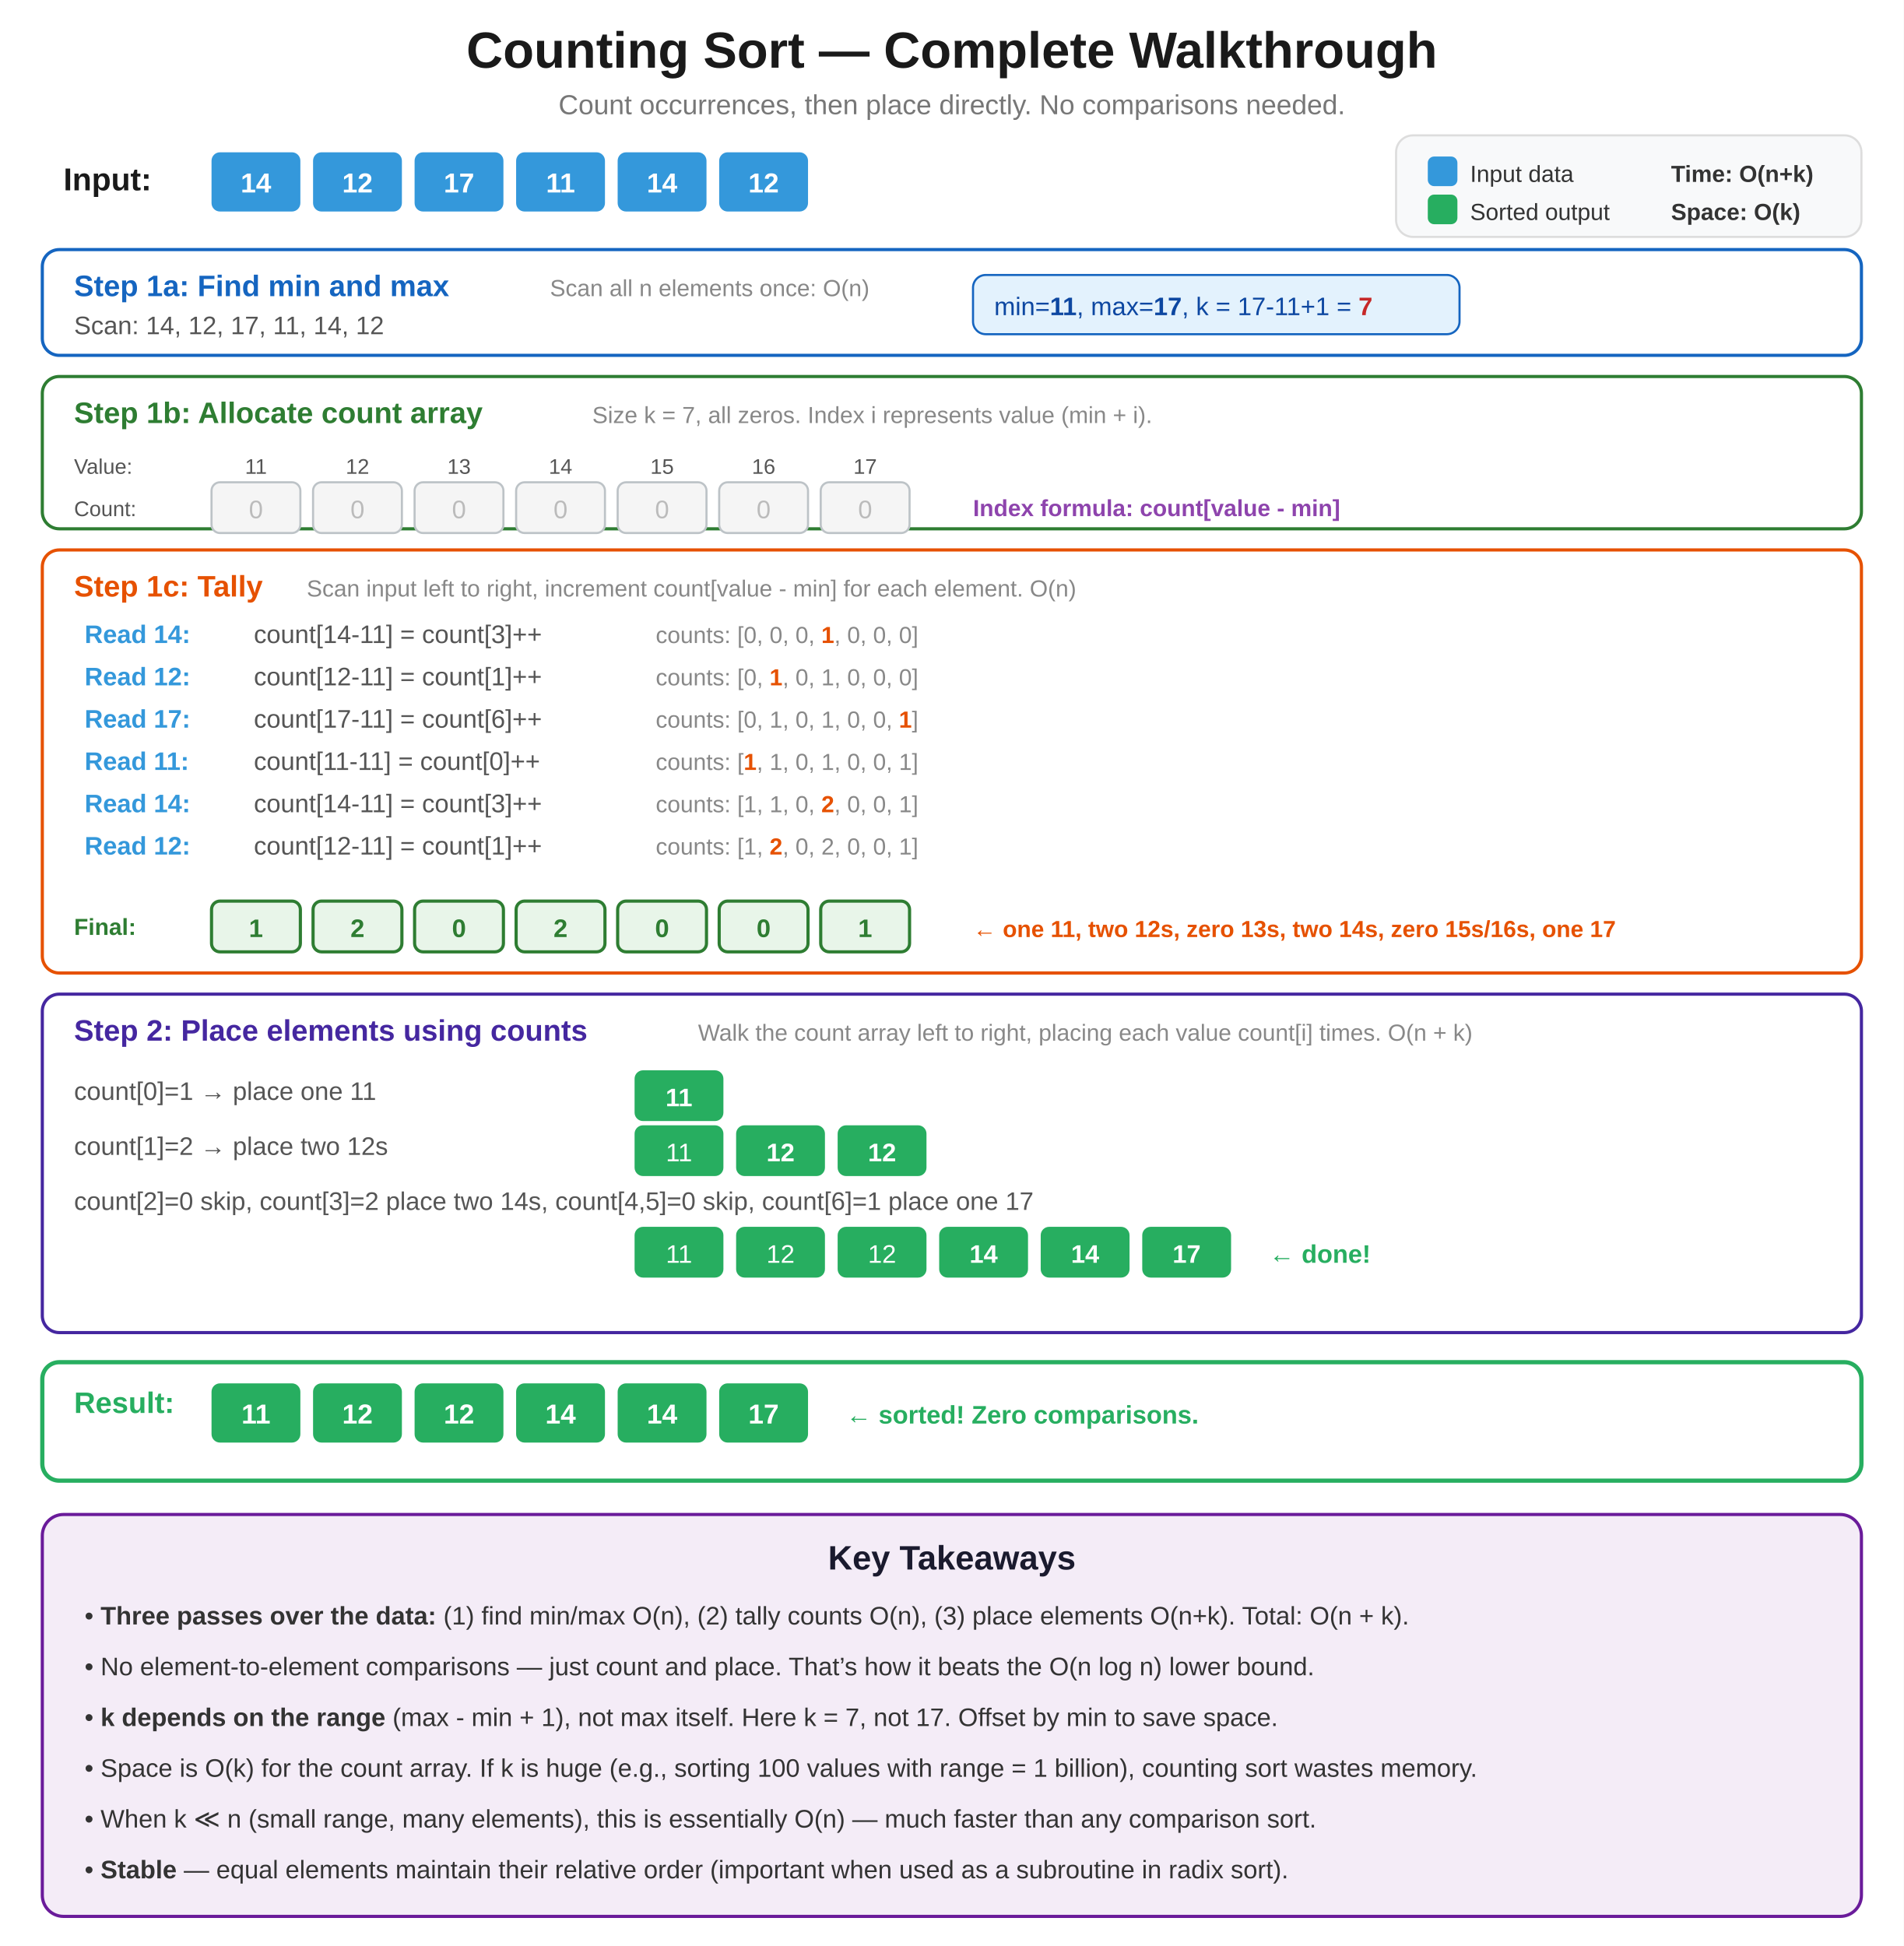
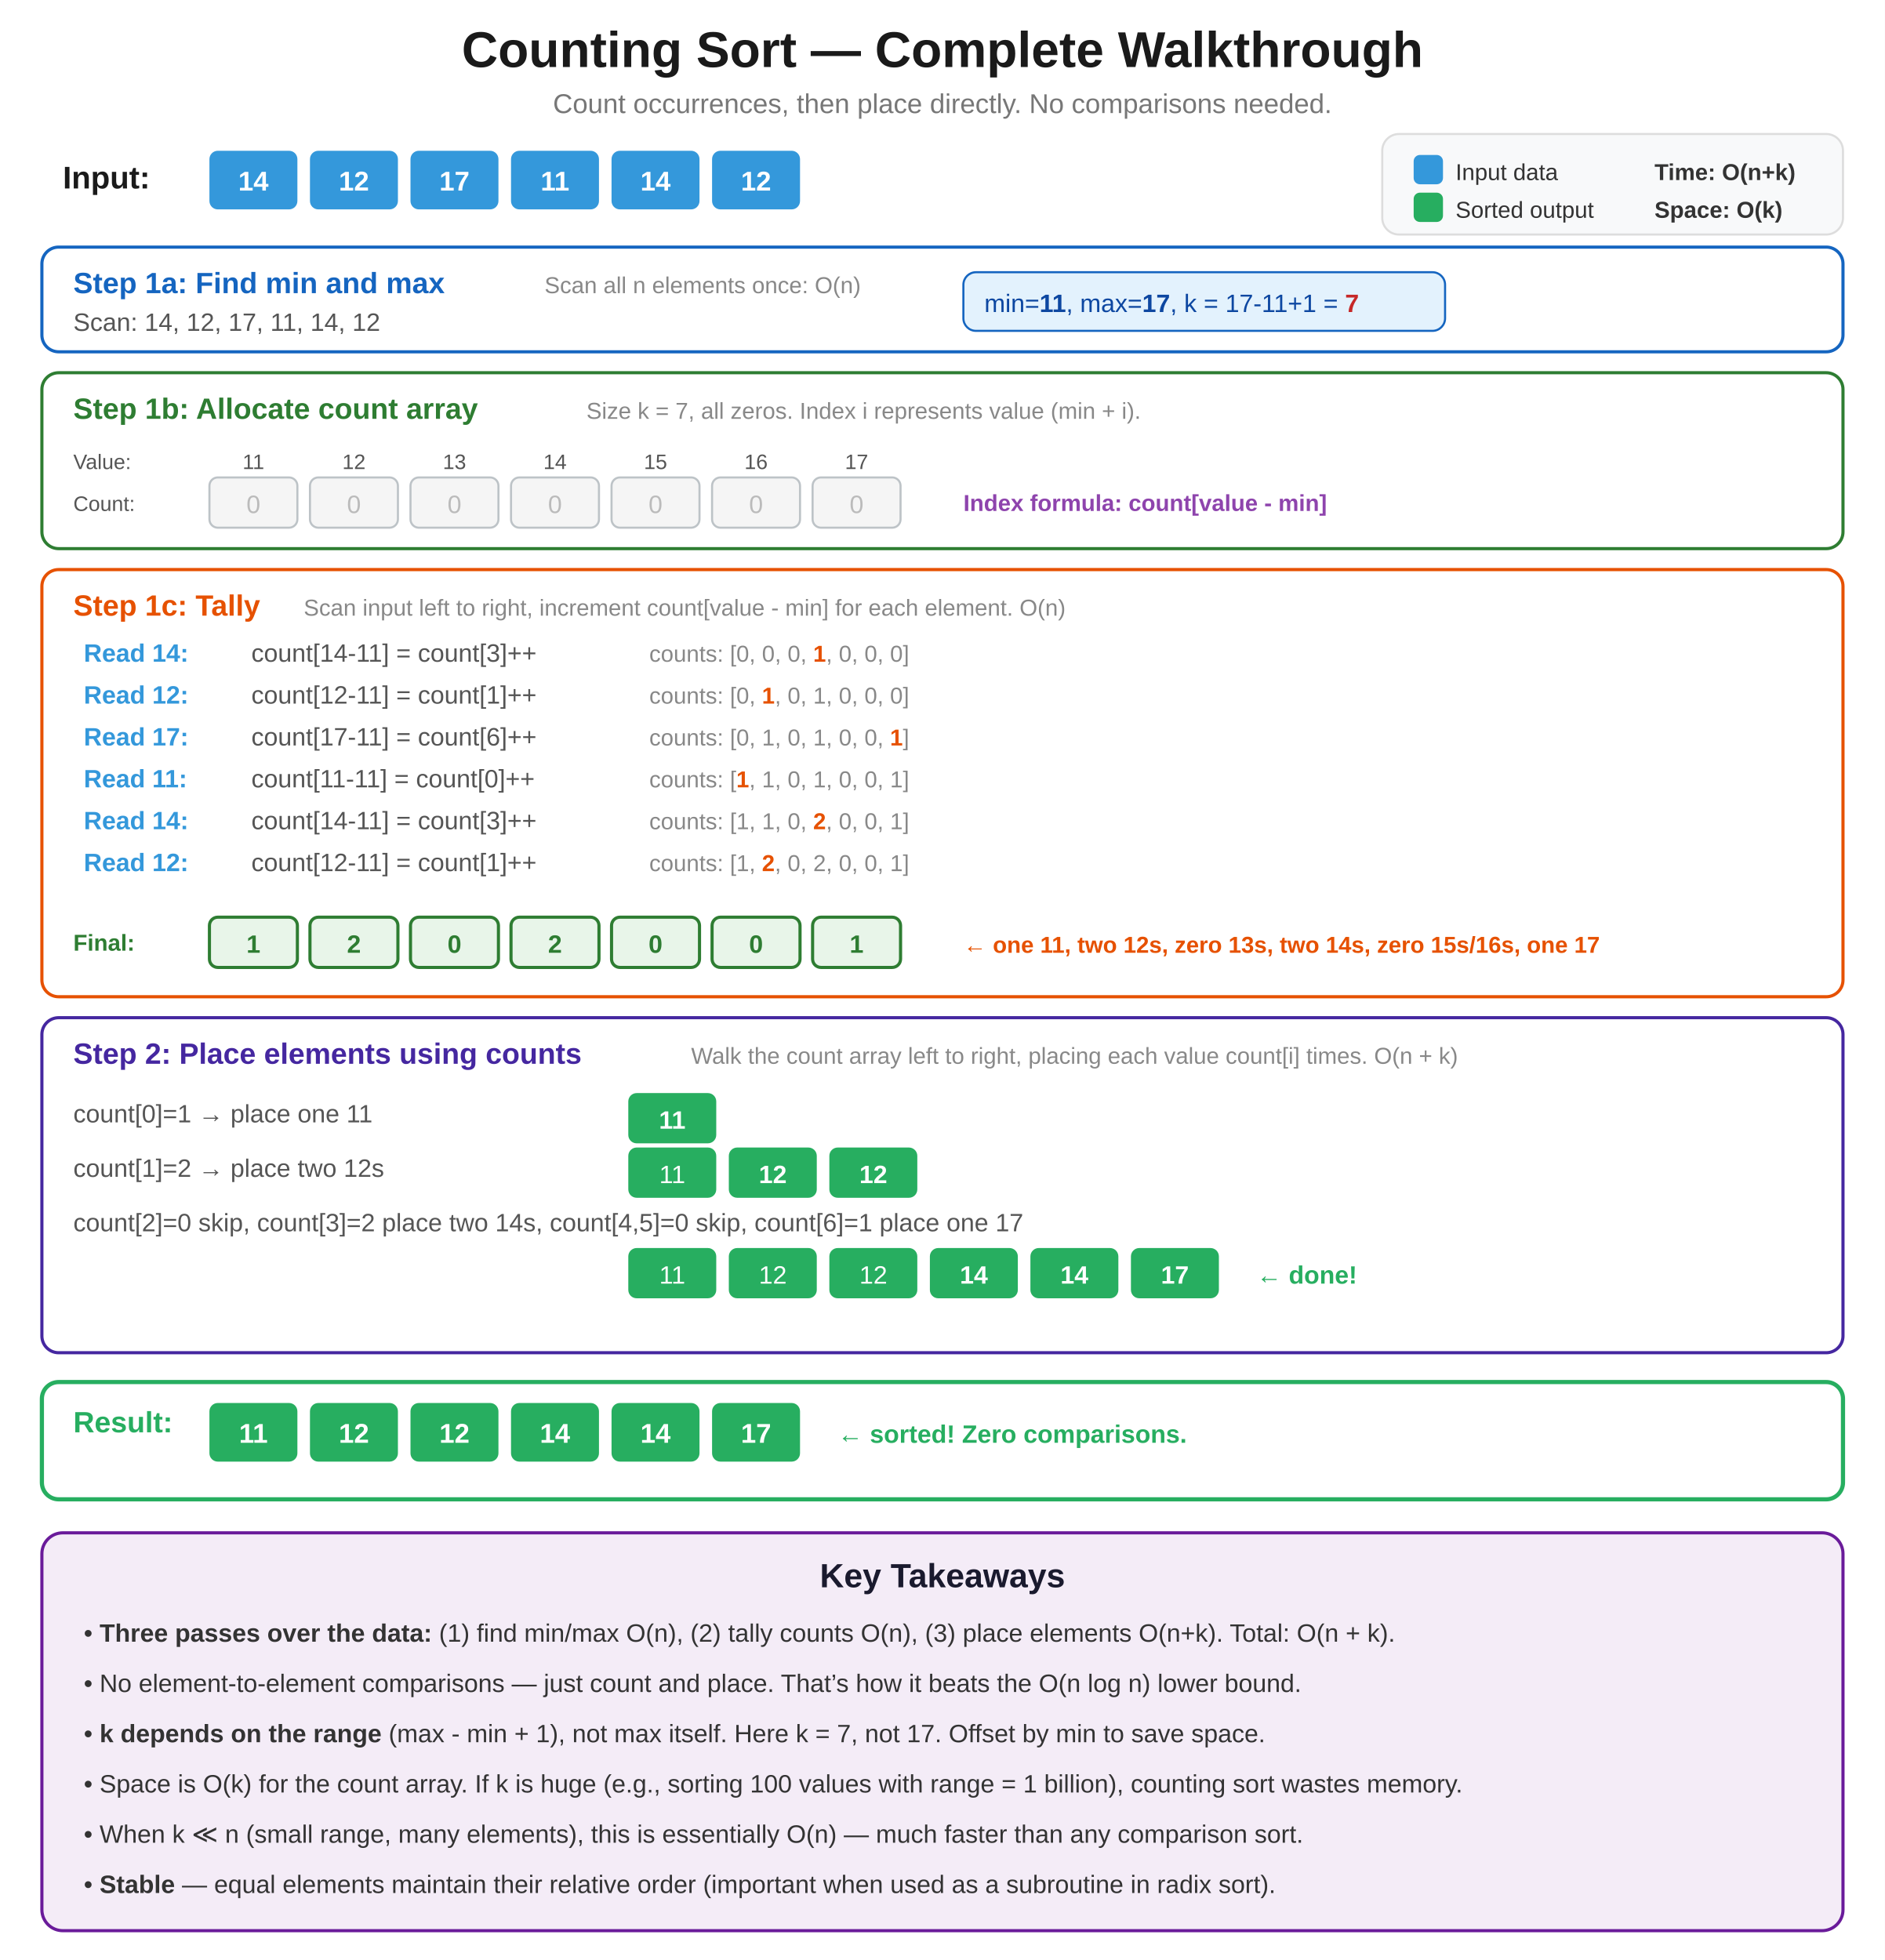
- <svg xmlns="http://www.w3.org/2000/svg" viewBox="0 0 900 920" font-family="'Segoe UI', Arial, sans-serif">
+ <svg xmlns="http://www.w3.org/2000/svg" viewBox="0 0 900 936" font-family="'Segoe UI', Arial, sans-serif">
  <rect width="100%" height="100%" fill="white" />
  <text x="450" y="32" text-anchor="middle" fill="#1a1a1a" font-size="24" font-weight="bold">Counting Sort — Complete Walkthrough</text>
  <text x="450" y="54" text-anchor="middle" fill="#777" font-size="13">Count occurrences, then place directly. No comparisons needed.</text>
  <rect x="660" y="64" width="220" height="48" rx="8" fill="#f8f9fa" stroke="#ddd" stroke-width="1" />
  <rect x="675" y="74" width="14" height="14" rx="3" fill="#3498db" />
  <text x="695" y="86" fill="#333" font-size="11">Input data</text>
  <rect x="675" y="92" width="14" height="14" rx="3" fill="#27ae60" />
  <text x="695" y="104" fill="#333" font-size="11">Sorted output</text>
  <text x="790" y="86" fill="#333" font-size="11" font-weight="bold">Time: O(n+k)</text>
  <text x="790" y="104" fill="#333" font-size="11" font-weight="bold">Space: O(k)</text>
  <text x="30" y="90" fill="#1a1a1a" font-size="15" font-weight="bold">Input:</text>
  <rect x="100" y="72" width="42" height="28" rx="4" fill="#3498db" />
  <text x="121" y="91" text-anchor="middle" fill="#fff" font-size="13" font-weight="bold">14</text>
  <rect x="148" y="72" width="42" height="28" rx="4" fill="#3498db" />
  <text x="169" y="91" text-anchor="middle" fill="#fff" font-size="13" font-weight="bold">12</text>
  <rect x="196" y="72" width="42" height="28" rx="4" fill="#3498db" />
  <text x="217" y="91" text-anchor="middle" fill="#fff" font-size="13" font-weight="bold">17</text>
  <rect x="244" y="72" width="42" height="28" rx="4" fill="#3498db" />
  <text x="265" y="91" text-anchor="middle" fill="#fff" font-size="13" font-weight="bold">11</text>
  <rect x="292" y="72" width="42" height="28" rx="4" fill="#3498db" />
  <text x="313" y="91" text-anchor="middle" fill="#fff" font-size="13" font-weight="bold">14</text>
  <rect x="340" y="72" width="42" height="28" rx="4" fill="#3498db" />
  <text x="361" y="91" text-anchor="middle" fill="#fff" font-size="13" font-weight="bold">12</text>
  <rect x="20" y="118" width="860" height="50" rx="8" fill="#fff" stroke="#1565c0" stroke-width="1.5" />
  <text x="35" y="140" fill="#1565c0" font-size="14" font-weight="bold">Step 1a: Find min and max</text>
  <text x="260" y="140" fill="#888" font-size="11">Scan all n elements once: O(n)</text>
  <text x="35" y="158" fill="#555" font-size="12">Scan: 14, 12, 17, 11, 14, 12</text>
  <rect x="460" y="130" width="230" height="28" rx="6" fill="#e3f2fd" stroke="#1565c0" stroke-width="1" />
  <text x="470" y="149" fill="#0d47a1" font-size="12">min=<tspan font-weight="bold">11</tspan>, max=<tspan font-weight="bold">17</tspan>, k = 17-11+1 = <tspan font-weight="bold" fill="#c62828">7</tspan>
  </text>
-   <rect x="20" y="178" width="860" height="72" rx="8" fill="#fff" stroke="#2e7d32" stroke-width="1.5" />
+   <rect x="20" y="178" width="860" height="84" rx="8" fill="#fff" stroke="#2e7d32" stroke-width="1.5" />
  <text x="35" y="200" fill="#2e7d32" font-size="14" font-weight="bold">Step 1b: Allocate count array</text>
  <text x="280" y="200" fill="#888" font-size="11">Size k = 7, all zeros. Index i represents value (min + i).</text>
  <text x="35" y="224" fill="#555" font-size="10">Value:</text>
  <text x="121" y="224" text-anchor="middle" fill="#555" font-size="10">11</text>
  <text x="169" y="224" text-anchor="middle" fill="#555" font-size="10">12</text>
  <text x="217" y="224" text-anchor="middle" fill="#555" font-size="10">13</text>
  <text x="265" y="224" text-anchor="middle" fill="#555" font-size="10">14</text>
  <text x="313" y="224" text-anchor="middle" fill="#555" font-size="10">15</text>
  <text x="361" y="224" text-anchor="middle" fill="#555" font-size="10">16</text>
  <text x="409" y="224" text-anchor="middle" fill="#555" font-size="10">17</text>
  <text x="35" y="244" fill="#555" font-size="10">Count:</text>
  <rect x="100" y="228" width="42" height="24" rx="4" fill="#f5f5f5" stroke="#bdc3c7" stroke-width="1" />
  <text x="121" y="245" text-anchor="middle" fill="#bbb" font-size="12">0</text>
  <rect x="148" y="228" width="42" height="24" rx="4" fill="#f5f5f5" stroke="#bdc3c7" stroke-width="1" />
  <text x="169" y="245" text-anchor="middle" fill="#bbb" font-size="12">0</text>
  <rect x="196" y="228" width="42" height="24" rx="4" fill="#f5f5f5" stroke="#bdc3c7" stroke-width="1" />
  <text x="217" y="245" text-anchor="middle" fill="#bbb" font-size="12">0</text>
  <rect x="244" y="228" width="42" height="24" rx="4" fill="#f5f5f5" stroke="#bdc3c7" stroke-width="1" />
  <text x="265" y="245" text-anchor="middle" fill="#bbb" font-size="12">0</text>
  <rect x="292" y="228" width="42" height="24" rx="4" fill="#f5f5f5" stroke="#bdc3c7" stroke-width="1" />
  <text x="313" y="245" text-anchor="middle" fill="#bbb" font-size="12">0</text>
  <rect x="340" y="228" width="42" height="24" rx="4" fill="#f5f5f5" stroke="#bdc3c7" stroke-width="1" />
  <text x="361" y="245" text-anchor="middle" fill="#bbb" font-size="12">0</text>
  <rect x="388" y="228" width="42" height="24" rx="4" fill="#f5f5f5" stroke="#bdc3c7" stroke-width="1" />
  <text x="409" y="245" text-anchor="middle" fill="#bbb" font-size="12">0</text>
  <text x="460" y="244" fill="#8e44ad" font-size="11" font-weight="bold">Index formula: count[value - min]</text>
-   <rect x="20" y="260" width="860" height="200" rx="8" fill="#fff" stroke="#e65100" stroke-width="1.5" />
-   <text x="35" y="282" fill="#e65100" font-size="14" font-weight="bold">Step 1c: Tally</text>
-   <text x="145" y="282" fill="#888" font-size="11">Scan input left to right, increment count[value - min] for each element. O(n)</text>
-   <text x="40" y="304" fill="#3498db" font-size="12" font-weight="bold">Read 14:</text>
-   <text x="120" y="304" fill="#555" font-size="12">count[14-11] = count[3]++</text>
-   <text x="310" y="304" fill="#888" font-size="11">counts: [0, 0, 0, <tspan fill="#e65100" font-weight="bold">1</tspan>, 0, 0, 0]</text>
-   <text x="40" y="324" fill="#3498db" font-size="12" font-weight="bold">Read 12:</text>
-   <text x="120" y="324" fill="#555" font-size="12">count[12-11] = count[1]++</text>
-   <text x="310" y="324" fill="#888" font-size="11">counts: [0, <tspan fill="#e65100" font-weight="bold">1</tspan>, 0, 1, 0, 0, 0]</text>
-   <text x="40" y="344" fill="#3498db" font-size="12" font-weight="bold">Read 17:</text>
-   <text x="120" y="344" fill="#555" font-size="12">count[17-11] = count[6]++</text>
-   <text x="310" y="344" fill="#888" font-size="11">counts: [0, 1, 0, 1, 0, 0, <tspan fill="#e65100" font-weight="bold">1</tspan>]</text>
-   <text x="40" y="364" fill="#3498db" font-size="12" font-weight="bold">Read 11:</text>
-   <text x="120" y="364" fill="#555" font-size="12">count[11-11] = count[0]++</text>
-   <text x="310" y="364" fill="#888" font-size="11">counts: [<tspan fill="#e65100" font-weight="bold">1</tspan>, 1, 0, 1, 0, 0, 1]</text>
-   <text x="40" y="384" fill="#3498db" font-size="12" font-weight="bold">Read 14:</text>
-   <text x="120" y="384" fill="#555" font-size="12">count[14-11] = count[3]++</text>
-   <text x="310" y="384" fill="#888" font-size="11">counts: [1, 1, 0, <tspan fill="#e65100" font-weight="bold">2</tspan>, 0, 0, 1]</text>
-   <text x="40" y="404" fill="#3498db" font-size="12" font-weight="bold">Read 12:</text>
-   <text x="120" y="404" fill="#555" font-size="12">count[12-11] = count[1]++</text>
-   <text x="310" y="404" fill="#888" font-size="11">counts: [1, <tspan fill="#e65100" font-weight="bold">2</tspan>, 0, 2, 0, 0, 1]</text>
-   <text x="35" y="442" fill="#2e7d32" font-size="11" font-weight="bold">Final:</text>
-   <rect x="100" y="426" width="42" height="24" rx="4" fill="#e8f5e9" stroke="#2e7d32" stroke-width="1.5" />
-   <text x="121" y="443" text-anchor="middle" fill="#2e7d32" font-size="12" font-weight="bold">1</text>
-   <rect x="148" y="426" width="42" height="24" rx="4" fill="#e8f5e9" stroke="#2e7d32" stroke-width="1.5" />
-   <text x="169" y="443" text-anchor="middle" fill="#2e7d32" font-size="12" font-weight="bold">2</text>
-   <rect x="196" y="426" width="42" height="24" rx="4" fill="#e8f5e9" stroke="#2e7d32" stroke-width="1.5" />
-   <text x="217" y="443" text-anchor="middle" fill="#2e7d32" font-size="12" font-weight="bold">0</text>
-   <rect x="244" y="426" width="42" height="24" rx="4" fill="#e8f5e9" stroke="#2e7d32" stroke-width="1.5" />
-   <text x="265" y="443" text-anchor="middle" fill="#2e7d32" font-size="12" font-weight="bold">2</text>
-   <rect x="292" y="426" width="42" height="24" rx="4" fill="#e8f5e9" stroke="#2e7d32" stroke-width="1.5" />
-   <text x="313" y="443" text-anchor="middle" fill="#2e7d32" font-size="12" font-weight="bold">0</text>
-   <rect x="340" y="426" width="42" height="24" rx="4" fill="#e8f5e9" stroke="#2e7d32" stroke-width="1.5" />
-   <text x="361" y="443" text-anchor="middle" fill="#2e7d32" font-size="12" font-weight="bold">0</text>
-   <rect x="388" y="426" width="42" height="24" rx="4" fill="#e8f5e9" stroke="#2e7d32" stroke-width="1.5" />
-   <text x="409" y="443" text-anchor="middle" fill="#2e7d32" font-size="12" font-weight="bold">1</text>
-   <text x="460" y="443" fill="#e65100" font-size="11" font-weight="bold">← one 11, two 12s, zero 13s, two 14s, zero 15s/16s, one 17</text>
-   <rect x="20" y="470" width="860" height="160" rx="8" fill="#fff" stroke="#4527a0" stroke-width="1.5" />
-   <text x="35" y="492" fill="#4527a0" font-size="14" font-weight="bold">Step 2: Place elements using counts</text>
-   <text x="330" y="492" fill="#888" font-size="11">Walk the count array left to right, placing each value count[i] times. O(n + k)</text>
-   <text x="35" y="520" fill="#555" font-size="12">count[0]=1 → place one 11</text>
-   <rect x="300" y="506" width="42" height="24" rx="4" fill="#27ae60" />
-   <text x="321" y="523" text-anchor="middle" fill="#fff" font-size="12" font-weight="bold">11</text>
-   <text x="35" y="546" fill="#555" font-size="12">count[1]=2 → place two 12s</text>
-   <rect x="300" y="532" width="42" height="24" rx="4" fill="#27ae60" />
-   <text x="321" y="549" text-anchor="middle" fill="#fff" font-size="12">11</text>
-   <rect x="348" y="532" width="42" height="24" rx="4" fill="#27ae60" />
-   <text x="369" y="549" text-anchor="middle" fill="#fff" font-size="12" font-weight="bold">12</text>
-   <rect x="396" y="532" width="42" height="24" rx="4" fill="#27ae60" />
-   <text x="417" y="549" text-anchor="middle" fill="#fff" font-size="12" font-weight="bold">12</text>
-   <text x="35" y="572" fill="#555" font-size="12">count[2]=0 skip, count[3]=2 place two 14s, count[4,5]=0 skip, count[6]=1 place one 17</text>
-   <rect x="300" y="580" width="42" height="24" rx="4" fill="#27ae60" />
-   <text x="321" y="597" text-anchor="middle" fill="#fff" font-size="12">11</text>
-   <rect x="348" y="580" width="42" height="24" rx="4" fill="#27ae60" />
-   <text x="369" y="597" text-anchor="middle" fill="#fff" font-size="12">12</text>
-   <rect x="396" y="580" width="42" height="24" rx="4" fill="#27ae60" />
-   <text x="417" y="597" text-anchor="middle" fill="#fff" font-size="12">12</text>
-   <rect x="444" y="580" width="42" height="24" rx="4" fill="#27ae60" />
-   <text x="465" y="597" text-anchor="middle" fill="#fff" font-size="12" font-weight="bold">14</text>
-   <rect x="492" y="580" width="42" height="24" rx="4" fill="#27ae60" />
-   <text x="513" y="597" text-anchor="middle" fill="#fff" font-size="12" font-weight="bold">14</text>
-   <rect x="540" y="580" width="42" height="24" rx="4" fill="#27ae60" />
-   <text x="561" y="597" text-anchor="middle" fill="#fff" font-size="12" font-weight="bold">17</text>
-   <text x="600" y="597" fill="#27ae60" font-size="12" font-weight="bold">← done!</text>
-   <rect x="20" y="644" width="860" height="56" rx="8" fill="#fff" stroke="#27ae60" stroke-width="2" />
-   <text x="35" y="668" fill="#27ae60" font-size="14" font-weight="bold">Result:</text>
-   <rect x="100" y="654" width="42" height="28" rx="4" fill="#27ae60" />
-   <text x="121" y="673" text-anchor="middle" fill="#fff" font-size="13" font-weight="bold">11</text>
-   <rect x="148" y="654" width="42" height="28" rx="4" fill="#27ae60" />
-   <text x="169" y="673" text-anchor="middle" fill="#fff" font-size="13" font-weight="bold">12</text>
-   <rect x="196" y="654" width="42" height="28" rx="4" fill="#27ae60" />
-   <text x="217" y="673" text-anchor="middle" fill="#fff" font-size="13" font-weight="bold">12</text>
-   <rect x="244" y="654" width="42" height="28" rx="4" fill="#27ae60" />
-   <text x="265" y="673" text-anchor="middle" fill="#fff" font-size="13" font-weight="bold">14</text>
-   <rect x="292" y="654" width="42" height="28" rx="4" fill="#27ae60" />
-   <text x="313" y="673" text-anchor="middle" fill="#fff" font-size="13" font-weight="bold">14</text>
-   <rect x="340" y="654" width="42" height="28" rx="4" fill="#27ae60" />
-   <text x="361" y="673" text-anchor="middle" fill="#fff" font-size="13" font-weight="bold">17</text>
-   <text x="400" y="673" fill="#27ae60" font-size="12" font-weight="bold">← sorted! Zero comparisons.</text>
-   <rect x="20" y="716" width="860" height="190" rx="10" fill="#f4ecf7" stroke="#6a1b9a" stroke-width="1.5" />
-   <text x="450" y="742" text-anchor="middle" fill="#1a1a2e" font-size="16" font-weight="bold">Key Takeaways</text>
-   <text x="40" y="768" fill="#333" font-size="12">• <tspan font-weight="bold">Three passes over the data:</tspan> (1) find min/max O(n), (2) tally counts O(n), (3) place elements O(n+k). Total: O(n + k).</text>
-   <text x="40" y="792" fill="#333" font-size="12">• No element-to-element comparisons — just count and place. That’s how it beats the O(n log n) lower bound.</text>
-   <text x="40" y="816" fill="#333" font-size="12">• <tspan font-weight="bold">k depends on the range</tspan> (max - min + 1), not max itself. Here k = 7, not 17. Offset by min to save space.</text>
-   <text x="40" y="840" fill="#333" font-size="12">• Space is O(k) for the count array. If k is huge (e.g., sorting 100 values with range = 1 billion), counting sort wastes memory.</text>
-   <text x="40" y="864" fill="#333" font-size="12">• When k ≪ n (small range, many elements), this is essentially O(n) — much faster than any comparison sort.</text>
-   <text x="40" y="888" fill="#333" font-size="12">• <tspan font-weight="bold">Stable</tspan> — equal elements maintain their relative order (important when used as a subroutine in radix sort).</text>
+   <rect x="20" y="272" width="860" height="204" rx="8" fill="#fff" stroke="#e65100" stroke-width="1.5" />
+   <text x="35" y="294" fill="#e65100" font-size="14" font-weight="bold">Step 1c: Tally</text>
+   <text x="145" y="294" fill="#888" font-size="11">Scan input left to right, increment count[value - min] for each element. O(n)</text>
+   <text x="40" y="316" fill="#3498db" font-size="12" font-weight="bold">Read 14:</text>
+   <text x="120" y="316" fill="#555" font-size="12">count[14-11] = count[3]++</text>
+   <text x="310" y="316" fill="#888" font-size="11">counts: [0, 0, 0, <tspan fill="#e65100" font-weight="bold">1</tspan>, 0, 0, 0]</text>
+   <text x="40" y="336" fill="#3498db" font-size="12" font-weight="bold">Read 12:</text>
+   <text x="120" y="336" fill="#555" font-size="12">count[12-11] = count[1]++</text>
+   <text x="310" y="336" fill="#888" font-size="11">counts: [0, <tspan fill="#e65100" font-weight="bold">1</tspan>, 0, 1, 0, 0, 0]</text>
+   <text x="40" y="356" fill="#3498db" font-size="12" font-weight="bold">Read 17:</text>
+   <text x="120" y="356" fill="#555" font-size="12">count[17-11] = count[6]++</text>
+   <text x="310" y="356" fill="#888" font-size="11">counts: [0, 1, 0, 1, 0, 0, <tspan fill="#e65100" font-weight="bold">1</tspan>]</text>
+   <text x="40" y="376" fill="#3498db" font-size="12" font-weight="bold">Read 11:</text>
+   <text x="120" y="376" fill="#555" font-size="12">count[11-11] = count[0]++</text>
+   <text x="310" y="376" fill="#888" font-size="11">counts: [<tspan fill="#e65100" font-weight="bold">1</tspan>, 1, 0, 1, 0, 0, 1]</text>
+   <text x="40" y="396" fill="#3498db" font-size="12" font-weight="bold">Read 14:</text>
+   <text x="120" y="396" fill="#555" font-size="12">count[14-11] = count[3]++</text>
+   <text x="310" y="396" fill="#888" font-size="11">counts: [1, 1, 0, <tspan fill="#e65100" font-weight="bold">2</tspan>, 0, 0, 1]</text>
+   <text x="40" y="416" fill="#3498db" font-size="12" font-weight="bold">Read 12:</text>
+   <text x="120" y="416" fill="#555" font-size="12">count[12-11] = count[1]++</text>
+   <text x="310" y="416" fill="#888" font-size="11">counts: [1, <tspan fill="#e65100" font-weight="bold">2</tspan>, 0, 2, 0, 0, 1]</text>
+   <text x="35" y="454" fill="#2e7d32" font-size="11" font-weight="bold">Final:</text>
+   <rect x="100" y="438" width="42" height="24" rx="4" fill="#e8f5e9" stroke="#2e7d32" stroke-width="1.5" />
+   <text x="121" y="455" text-anchor="middle" fill="#2e7d32" font-size="12" font-weight="bold">1</text>
+   <rect x="148" y="438" width="42" height="24" rx="4" fill="#e8f5e9" stroke="#2e7d32" stroke-width="1.5" />
+   <text x="169" y="455" text-anchor="middle" fill="#2e7d32" font-size="12" font-weight="bold">2</text>
+   <rect x="196" y="438" width="42" height="24" rx="4" fill="#e8f5e9" stroke="#2e7d32" stroke-width="1.5" />
+   <text x="217" y="455" text-anchor="middle" fill="#2e7d32" font-size="12" font-weight="bold">0</text>
+   <rect x="244" y="438" width="42" height="24" rx="4" fill="#e8f5e9" stroke="#2e7d32" stroke-width="1.5" />
+   <text x="265" y="455" text-anchor="middle" fill="#2e7d32" font-size="12" font-weight="bold">2</text>
+   <rect x="292" y="438" width="42" height="24" rx="4" fill="#e8f5e9" stroke="#2e7d32" stroke-width="1.5" />
+   <text x="313" y="455" text-anchor="middle" fill="#2e7d32" font-size="12" font-weight="bold">0</text>
+   <rect x="340" y="438" width="42" height="24" rx="4" fill="#e8f5e9" stroke="#2e7d32" stroke-width="1.5" />
+   <text x="361" y="455" text-anchor="middle" fill="#2e7d32" font-size="12" font-weight="bold">0</text>
+   <rect x="388" y="438" width="42" height="24" rx="4" fill="#e8f5e9" stroke="#2e7d32" stroke-width="1.5" />
+   <text x="409" y="455" text-anchor="middle" fill="#2e7d32" font-size="12" font-weight="bold">1</text>
+   <text x="460" y="455" fill="#e65100" font-size="11" font-weight="bold">← one 11, two 12s, zero 13s, two 14s, zero 15s/16s, one 17</text>
+   <rect x="20" y="486" width="860" height="160" rx="8" fill="#fff" stroke="#4527a0" stroke-width="1.5" />
+   <text x="35" y="508" fill="#4527a0" font-size="14" font-weight="bold">Step 2: Place elements using counts</text>
+   <text x="330" y="508" fill="#888" font-size="11">Walk the count array left to right, placing each value count[i] times. O(n + k)</text>
+   <text x="35" y="536" fill="#555" font-size="12">count[0]=1 → place one 11</text>
+   <rect x="300" y="522" width="42" height="24" rx="4" fill="#27ae60" />
+   <text x="321" y="539" text-anchor="middle" fill="#fff" font-size="12" font-weight="bold">11</text>
+   <text x="35" y="562" fill="#555" font-size="12">count[1]=2 → place two 12s</text>
+   <rect x="300" y="548" width="42" height="24" rx="4" fill="#27ae60" />
+   <text x="321" y="565" text-anchor="middle" fill="#fff" font-size="12">11</text>
+   <rect x="348" y="548" width="42" height="24" rx="4" fill="#27ae60" />
+   <text x="369" y="565" text-anchor="middle" fill="#fff" font-size="12" font-weight="bold">12</text>
+   <rect x="396" y="548" width="42" height="24" rx="4" fill="#27ae60" />
+   <text x="417" y="565" text-anchor="middle" fill="#fff" font-size="12" font-weight="bold">12</text>
+   <text x="35" y="588" fill="#555" font-size="12">count[2]=0 skip, count[3]=2 place two 14s, count[4,5]=0 skip, count[6]=1 place one 17</text>
+   <rect x="300" y="596" width="42" height="24" rx="4" fill="#27ae60" />
+   <text x="321" y="613" text-anchor="middle" fill="#fff" font-size="12">11</text>
+   <rect x="348" y="596" width="42" height="24" rx="4" fill="#27ae60" />
+   <text x="369" y="613" text-anchor="middle" fill="#fff" font-size="12">12</text>
+   <rect x="396" y="596" width="42" height="24" rx="4" fill="#27ae60" />
+   <text x="417" y="613" text-anchor="middle" fill="#fff" font-size="12">12</text>
+   <rect x="444" y="596" width="42" height="24" rx="4" fill="#27ae60" />
+   <text x="465" y="613" text-anchor="middle" fill="#fff" font-size="12" font-weight="bold">14</text>
+   <rect x="492" y="596" width="42" height="24" rx="4" fill="#27ae60" />
+   <text x="513" y="613" text-anchor="middle" fill="#fff" font-size="12" font-weight="bold">14</text>
+   <rect x="540" y="596" width="42" height="24" rx="4" fill="#27ae60" />
+   <text x="561" y="613" text-anchor="middle" fill="#fff" font-size="12" font-weight="bold">17</text>
+   <text x="600" y="613" fill="#27ae60" font-size="12" font-weight="bold">← done!</text>
+   <rect x="20" y="660" width="860" height="56" rx="8" fill="#fff" stroke="#27ae60" stroke-width="2" />
+   <text x="35" y="684" fill="#27ae60" font-size="14" font-weight="bold">Result:</text>
+   <rect x="100" y="670" width="42" height="28" rx="4" fill="#27ae60" />
+   <text x="121" y="689" text-anchor="middle" fill="#fff" font-size="13" font-weight="bold">11</text>
+   <rect x="148" y="670" width="42" height="28" rx="4" fill="#27ae60" />
+   <text x="169" y="689" text-anchor="middle" fill="#fff" font-size="13" font-weight="bold">12</text>
+   <rect x="196" y="670" width="42" height="28" rx="4" fill="#27ae60" />
+   <text x="217" y="689" text-anchor="middle" fill="#fff" font-size="13" font-weight="bold">12</text>
+   <rect x="244" y="670" width="42" height="28" rx="4" fill="#27ae60" />
+   <text x="265" y="689" text-anchor="middle" fill="#fff" font-size="13" font-weight="bold">14</text>
+   <rect x="292" y="670" width="42" height="28" rx="4" fill="#27ae60" />
+   <text x="313" y="689" text-anchor="middle" fill="#fff" font-size="13" font-weight="bold">14</text>
+   <rect x="340" y="670" width="42" height="28" rx="4" fill="#27ae60" />
+   <text x="361" y="689" text-anchor="middle" fill="#fff" font-size="13" font-weight="bold">17</text>
+   <text x="400" y="689" fill="#27ae60" font-size="12" font-weight="bold">← sorted! Zero comparisons.</text>
+   <rect x="20" y="732" width="860" height="190" rx="10" fill="#f4ecf7" stroke="#6a1b9a" stroke-width="1.5" />
+   <text x="450" y="758" text-anchor="middle" fill="#1a1a2e" font-size="16" font-weight="bold">Key Takeaways</text>
+   <text x="40" y="784" fill="#333" font-size="12">• <tspan font-weight="bold">Three passes over the data:</tspan> (1) find min/max O(n), (2) tally counts O(n), (3) place elements O(n+k). Total: O(n + k).</text>
+   <text x="40" y="808" fill="#333" font-size="12">• No element-to-element comparisons — just count and place. That’s how it beats the O(n log n) lower bound.</text>
+   <text x="40" y="832" fill="#333" font-size="12">• <tspan font-weight="bold">k depends on the range</tspan> (max - min + 1), not max itself. Here k = 7, not 17. Offset by min to save space.</text>
+   <text x="40" y="856" fill="#333" font-size="12">• Space is O(k) for the count array. If k is huge (e.g., sorting 100 values with range = 1 billion), counting sort wastes memory.</text>
+   <text x="40" y="880" fill="#333" font-size="12">• When k ≪ n (small range, many elements), this is essentially O(n) — much faster than any comparison sort.</text>
+   <text x="40" y="904" fill="#333" font-size="12">• <tspan font-weight="bold">Stable</tspan> — equal elements maintain their relative order (important when used as a subroutine in radix sort).</text>
</svg>
